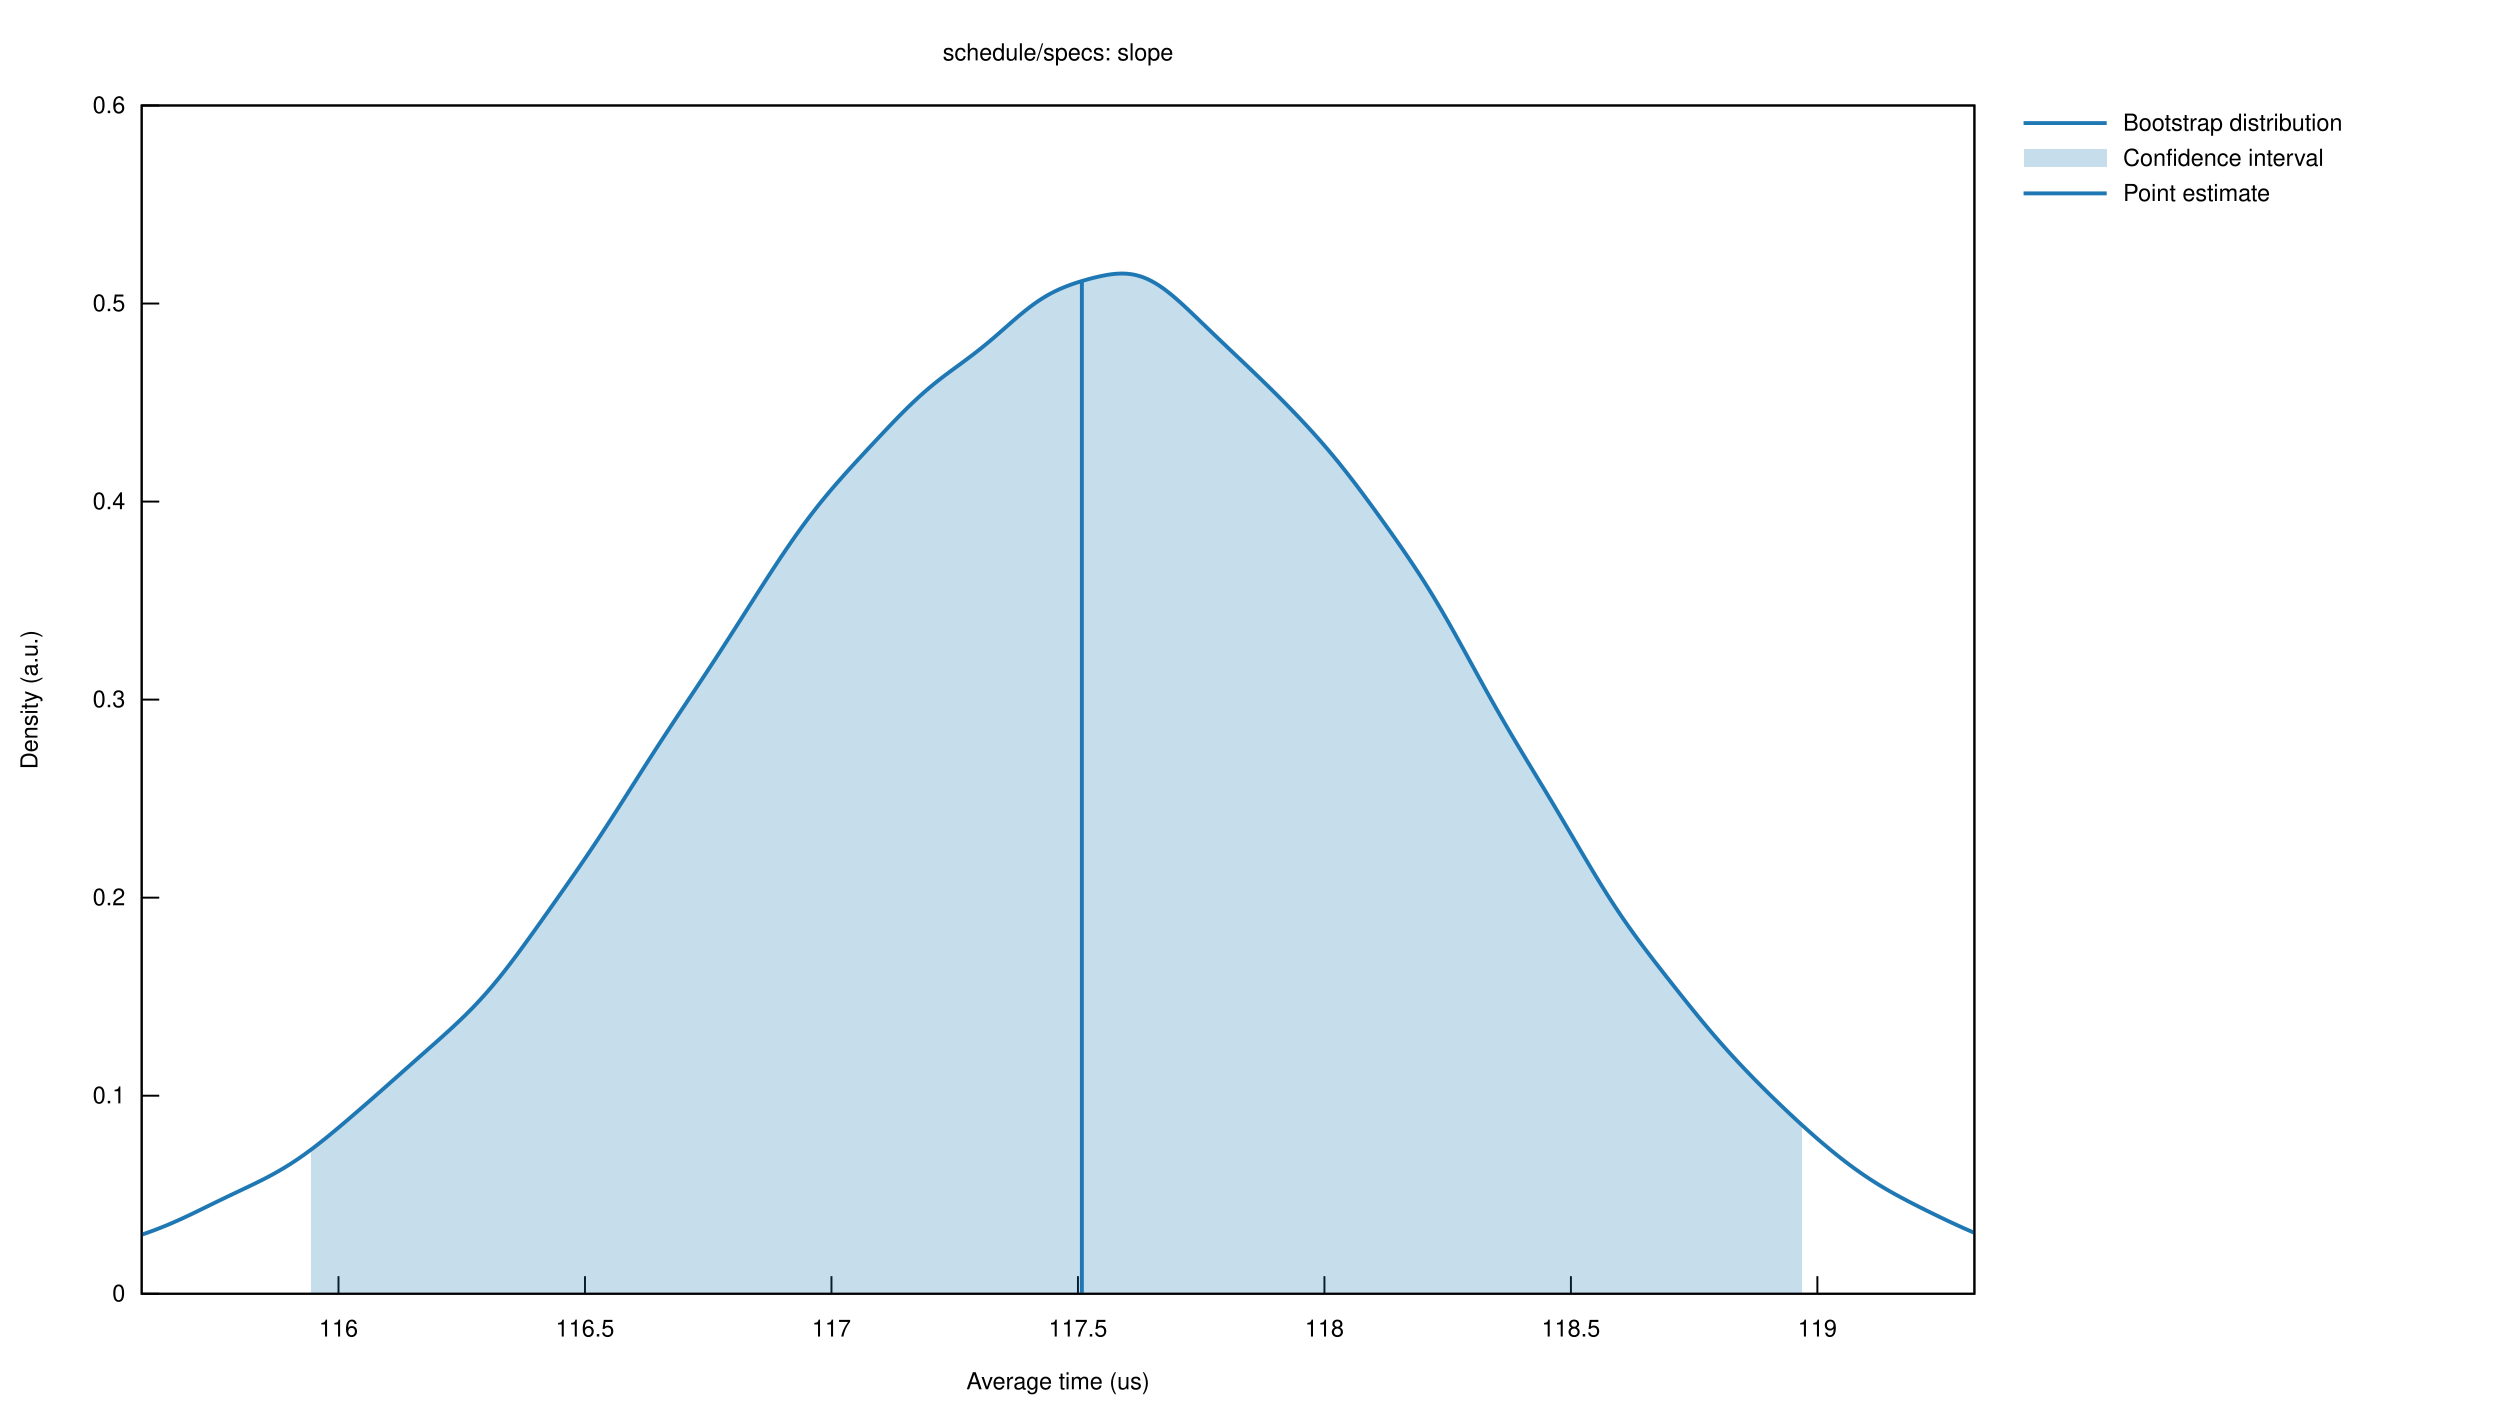
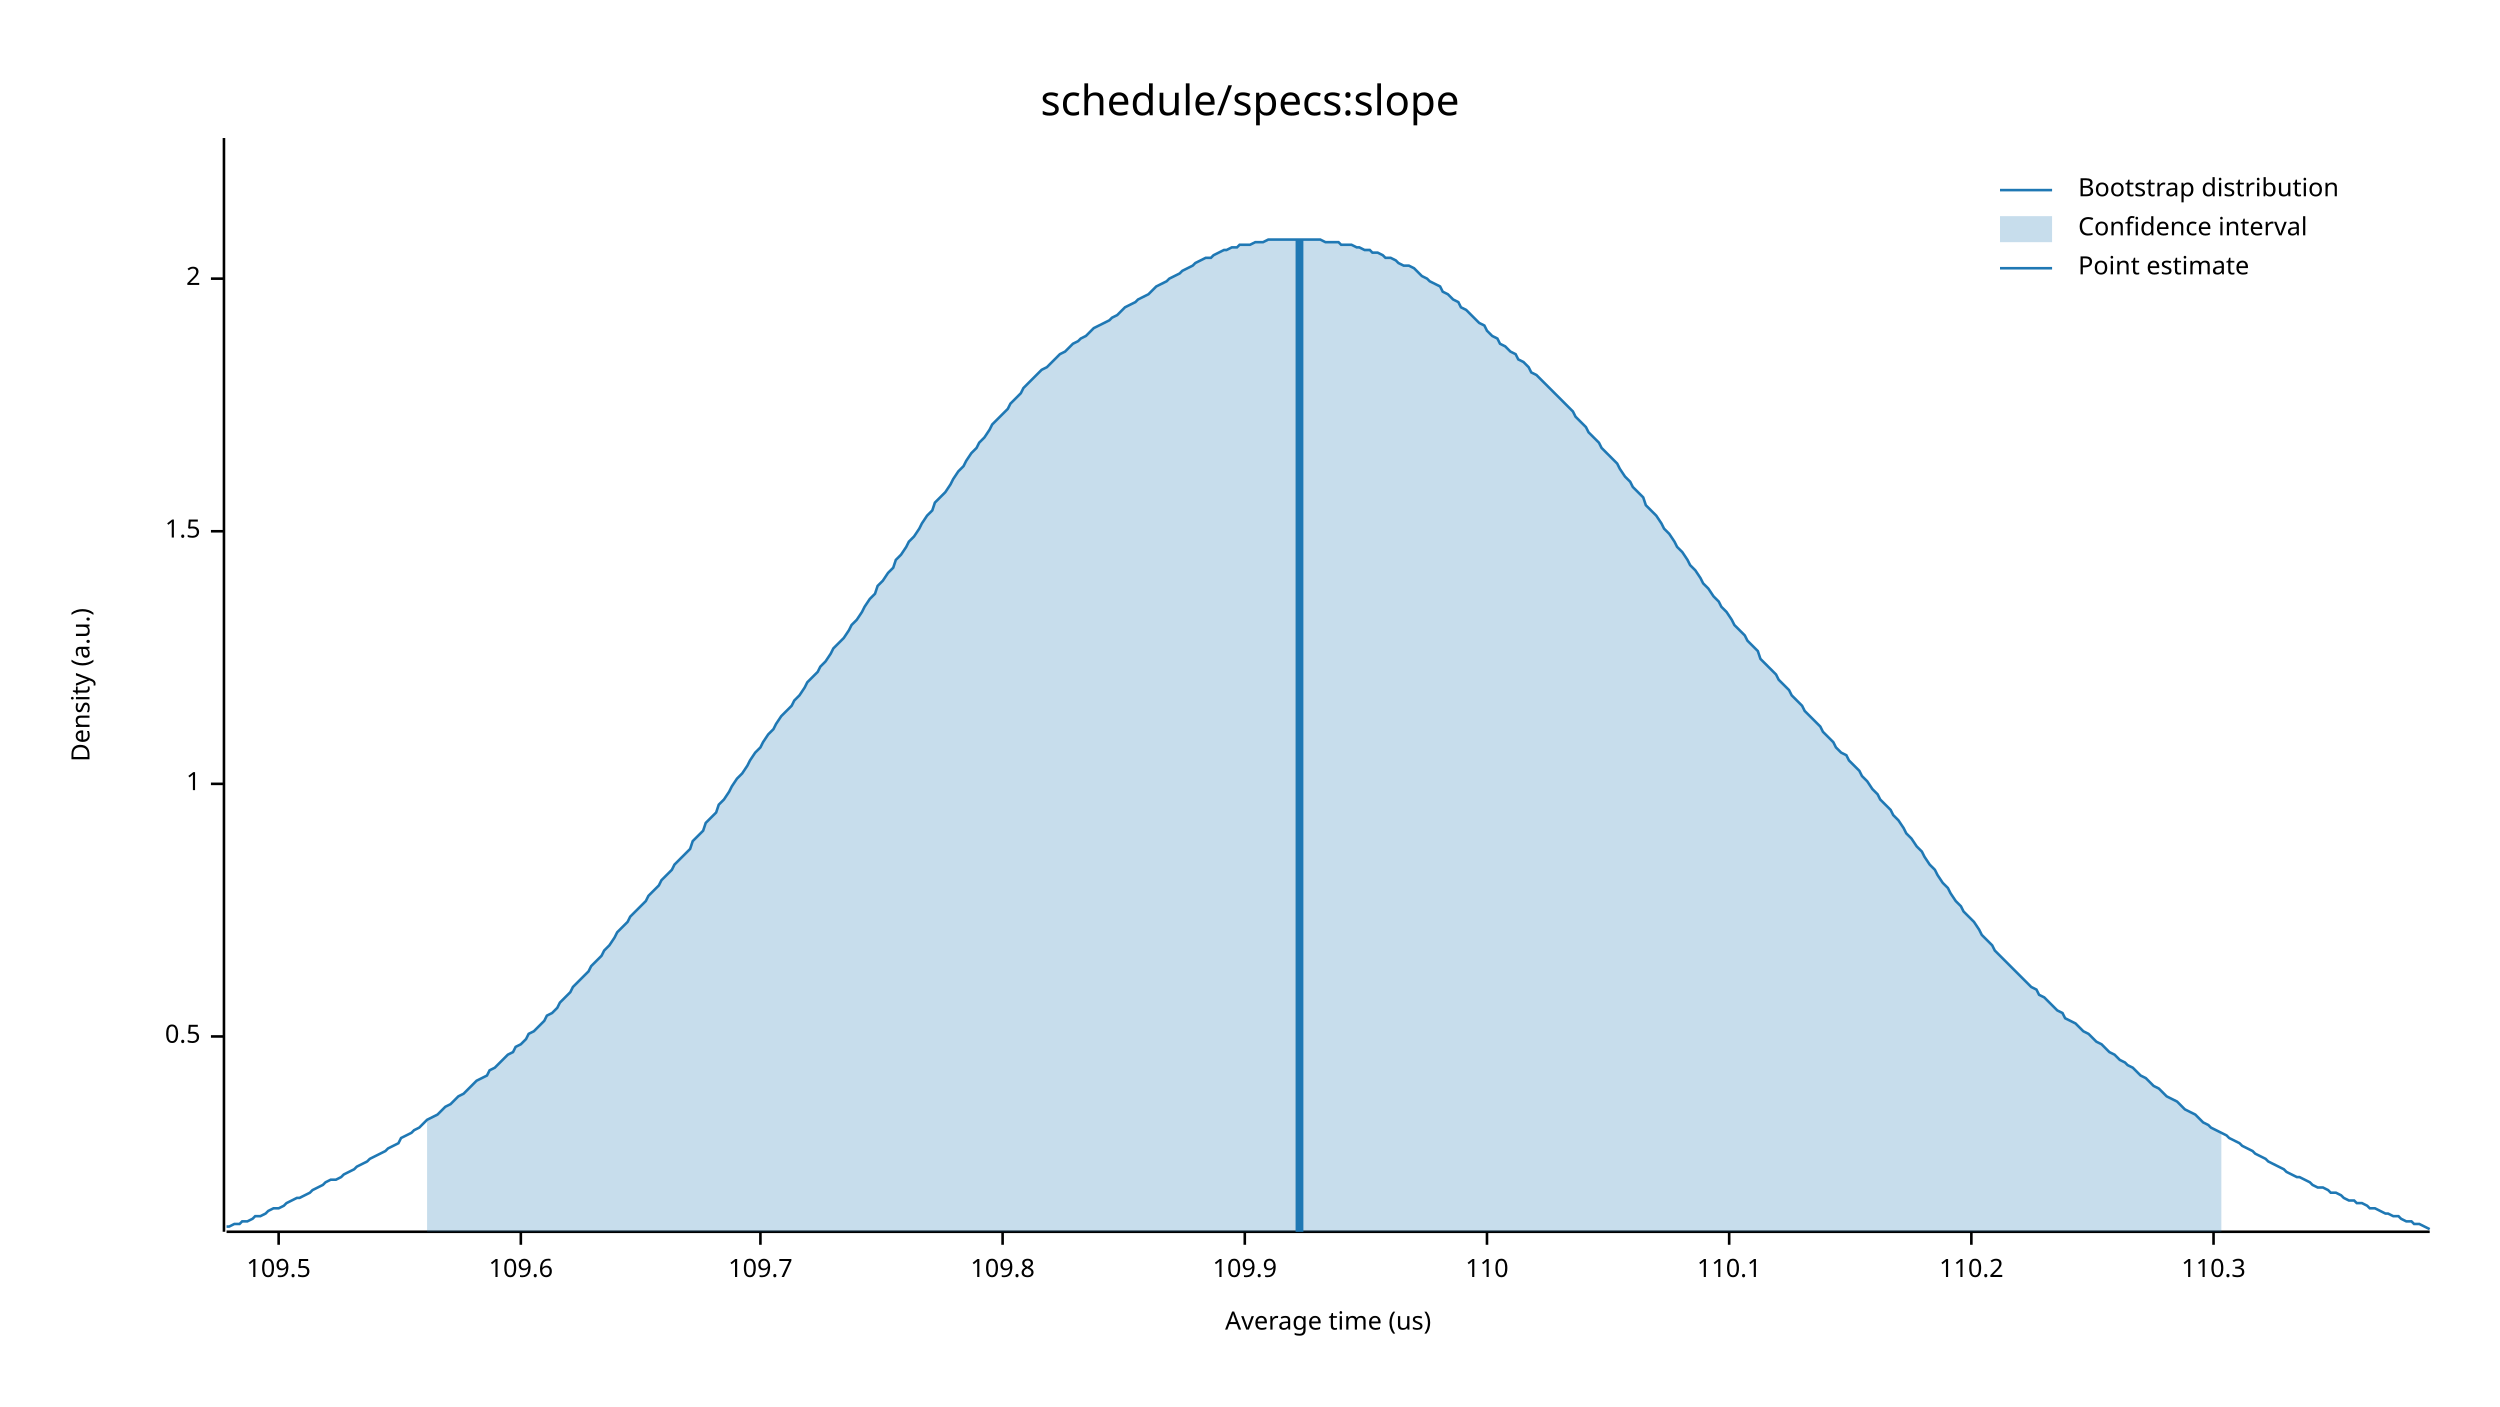
- <svg xmlns="http://www.w3.org/2000/svg" xmlns:xlink="http://www.w3.org/1999/xlink" viewBox="0 0 1280 720">
-   <g id="gnuplot_canvas">
-     <rect x="0" y="0" width="1280" height="720" fill="none" />
-     <defs>
-       <circle id="gpDot" r="0.5" stroke-width="0.5" stroke="currentColor" />
-       <path id="gpPt0" stroke-width="0.222" stroke="currentColor" d="M-1,0 h2 M0,-1 v2" />
-       <path id="gpPt1" stroke-width="0.222" stroke="currentColor" d="M-1,-1 L1,1 M1,-1 L-1,1" />
-       <path id="gpPt2" stroke-width="0.222" stroke="currentColor" d="M-1,0 L1,0 M0,-1 L0,1 M-1,-1 L1,1 M-1,1 L1,-1" />
-       <rect id="gpPt3" stroke-width="0.222" stroke="currentColor" x="-1" y="-1" width="2" height="2" />
-       <rect id="gpPt4" stroke-width="0.222" stroke="currentColor" fill="currentColor" x="-1" y="-1" width="2" height="2" />
-       <circle id="gpPt5" stroke-width="0.222" stroke="currentColor" cx="0" cy="0" r="1" />
-       <use xlink:href="#gpPt5" id="gpPt6" fill="currentColor" stroke="none" />
-       <path id="gpPt7" stroke-width="0.222" stroke="currentColor" d="M0,-1.33 L-1.33,0.67 L1.33,0.67 z" />
-       <use xlink:href="#gpPt7" id="gpPt8" fill="currentColor" stroke="none" />
-       <use xlink:href="#gpPt7" id="gpPt9" stroke="currentColor" transform="rotate(180)" />
-       <use xlink:href="#gpPt9" id="gpPt10" fill="currentColor" stroke="none" />
-       <use xlink:href="#gpPt3" id="gpPt11" stroke="currentColor" transform="rotate(45)" />
-       <use xlink:href="#gpPt11" id="gpPt12" fill="currentColor" stroke="none" />
-       <path id="gpPt13" stroke-width="0.222" stroke="currentColor" d="M0,1.330 L1.265,0.411 L0.782,-1.067 L-0.782,-1.076 L-1.265,0.411 z" />
-       <use xlink:href="#gpPt13" id="gpPt14" fill="currentColor" stroke="none" />
-       <filter id="textbox" filterUnits="objectBoundingBox" x="0" y="0" height="1" width="1">
-         <feFlood flood-color="white" flood-opacity="1" result="bgnd" />
-         <feComposite in="SourceGraphic" in2="bgnd" operator="atop" />
-       </filter>
-       <filter id="greybox" filterUnits="objectBoundingBox" x="0" y="0" height="1" width="1">
-         <feFlood flood-color="lightgrey" flood-opacity="1" result="grey" />
-         <feComposite in="SourceGraphic" in2="grey" operator="atop" />
-       </filter>
-     </defs>
-     <g fill="none" color="white" stroke="currentColor" stroke-width="1.00" stroke-linecap="butt" stroke-linejoin="miter">
- </g>
-     <g fill="none" color="black" stroke="currentColor" stroke-width="1.00" stroke-linecap="butt" stroke-linejoin="miter">
-       <path stroke="black" d="M72.53,662.40 L81.53,662.40  " />
-       <g transform="translate(64.14,666.30)" stroke="none" fill="black" font-family="Helvetica" font-size="12.00" text-anchor="end">
-         <text>
-           <tspan font-family="Helvetica"> 0</tspan>
-         </text>
-       </g>
-     </g>
-     <g fill="none" color="black" stroke="currentColor" stroke-width="1.00" stroke-linecap="butt" stroke-linejoin="miter">
-       <path stroke="black" d="M72.53,561.00 L81.53,561.00  " />
-       <g transform="translate(64.14,564.90)" stroke="none" fill="black" font-family="Helvetica" font-size="12.00" text-anchor="end">
-         <text>
-           <tspan font-family="Helvetica"> 0.1</tspan>
-         </text>
-       </g>
-     </g>
-     <g fill="none" color="black" stroke="currentColor" stroke-width="1.00" stroke-linecap="butt" stroke-linejoin="miter">
-       <path stroke="black" d="M72.53,459.60 L81.53,459.60  " />
-       <g transform="translate(64.14,463.50)" stroke="none" fill="black" font-family="Helvetica" font-size="12.00" text-anchor="end">
-         <text>
-           <tspan font-family="Helvetica"> 0.2</tspan>
-         </text>
-       </g>
-     </g>
-     <g fill="none" color="black" stroke="currentColor" stroke-width="1.00" stroke-linecap="butt" stroke-linejoin="miter">
-       <path stroke="black" d="M72.53,358.20 L81.53,358.20  " />
-       <g transform="translate(64.14,362.10)" stroke="none" fill="black" font-family="Helvetica" font-size="12.00" text-anchor="end">
-         <text>
-           <tspan font-family="Helvetica"> 0.3</tspan>
-         </text>
-       </g>
-     </g>
-     <g fill="none" color="black" stroke="currentColor" stroke-width="1.00" stroke-linecap="butt" stroke-linejoin="miter">
-       <path stroke="black" d="M72.53,256.81 L81.53,256.81  " />
-       <g transform="translate(64.14,260.71)" stroke="none" fill="black" font-family="Helvetica" font-size="12.00" text-anchor="end">
-         <text>
-           <tspan font-family="Helvetica"> 0.4</tspan>
-         </text>
-       </g>
-     </g>
-     <g fill="none" color="black" stroke="currentColor" stroke-width="1.00" stroke-linecap="butt" stroke-linejoin="miter">
-       <path stroke="black" d="M72.53,155.41 L81.53,155.41  " />
-       <g transform="translate(64.14,159.31)" stroke="none" fill="black" font-family="Helvetica" font-size="12.00" text-anchor="end">
-         <text>
-           <tspan font-family="Helvetica"> 0.5</tspan>
-         </text>
-       </g>
-     </g>
-     <g fill="none" color="black" stroke="currentColor" stroke-width="1.00" stroke-linecap="butt" stroke-linejoin="miter">
-       <path stroke="black" d="M72.53,54.01 L81.53,54.01  " />
-       <g transform="translate(64.14,57.91)" stroke="none" fill="black" font-family="Helvetica" font-size="12.00" text-anchor="end">
-         <text>
-           <tspan font-family="Helvetica"> 0.6</tspan>
-         </text>
-       </g>
-     </g>
-     <g fill="none" color="black" stroke="currentColor" stroke-width="1.00" stroke-linecap="butt" stroke-linejoin="miter">
-       <path stroke="black" d="M173.31,662.40 L173.31,653.40  " />
-       <g transform="translate(173.31,684.30)" stroke="none" fill="black" font-family="Helvetica" font-size="12.00" text-anchor="middle">
-         <text>
-           <tspan font-family="Helvetica"> 116</tspan>
-         </text>
-       </g>
-     </g>
-     <g fill="none" color="black" stroke="currentColor" stroke-width="1.00" stroke-linecap="butt" stroke-linejoin="miter">
-       <path stroke="black" d="M299.51,662.40 L299.51,653.40  " />
-       <g transform="translate(299.51,684.30)" stroke="none" fill="black" font-family="Helvetica" font-size="12.00" text-anchor="middle">
-         <text>
-           <tspan font-family="Helvetica"> 116.5</tspan>
-         </text>
-       </g>
-     </g>
-     <g fill="none" color="black" stroke="currentColor" stroke-width="1.00" stroke-linecap="butt" stroke-linejoin="miter">
-       <path stroke="black" d="M425.71,662.40 L425.71,653.40  " />
-       <g transform="translate(425.71,684.30)" stroke="none" fill="black" font-family="Helvetica" font-size="12.00" text-anchor="middle">
-         <text>
-           <tspan font-family="Helvetica"> 117</tspan>
-         </text>
-       </g>
-     </g>
-     <g fill="none" color="black" stroke="currentColor" stroke-width="1.00" stroke-linecap="butt" stroke-linejoin="miter">
-       <path stroke="black" d="M551.91,662.40 L551.91,653.40  " />
-       <g transform="translate(551.91,684.30)" stroke="none" fill="black" font-family="Helvetica" font-size="12.00" text-anchor="middle">
-         <text>
-           <tspan font-family="Helvetica"> 117.5</tspan>
-         </text>
-       </g>
-     </g>
-     <g fill="none" color="black" stroke="currentColor" stroke-width="1.00" stroke-linecap="butt" stroke-linejoin="miter">
-       <path stroke="black" d="M678.11,662.40 L678.11,653.40  " />
-       <g transform="translate(678.11,684.30)" stroke="none" fill="black" font-family="Helvetica" font-size="12.00" text-anchor="middle">
-         <text>
-           <tspan font-family="Helvetica"> 118</tspan>
-         </text>
-       </g>
-     </g>
-     <g fill="none" color="black" stroke="currentColor" stroke-width="1.00" stroke-linecap="butt" stroke-linejoin="miter">
-       <path stroke="black" d="M804.31,662.40 L804.31,653.40  " />
-       <g transform="translate(804.31,684.30)" stroke="none" fill="black" font-family="Helvetica" font-size="12.00" text-anchor="middle">
-         <text>
-           <tspan font-family="Helvetica"> 118.5</tspan>
-         </text>
-       </g>
-     </g>
-     <g fill="none" color="black" stroke="currentColor" stroke-width="1.00" stroke-linecap="butt" stroke-linejoin="miter">
-       <path stroke="black" d="M930.50,662.40 L930.50,653.40  " />
-       <g transform="translate(930.50,684.30)" stroke="none" fill="black" font-family="Helvetica" font-size="12.00" text-anchor="middle">
-         <text>
-           <tspan font-family="Helvetica"> 119</tspan>
-         </text>
-       </g>
-     </g>
-     <g fill="none" color="black" stroke="currentColor" stroke-width="1.00" stroke-linecap="butt" stroke-linejoin="miter">
- </g>
-     <g fill="none" color="black" stroke="currentColor" stroke-width="1.00" stroke-linecap="butt" stroke-linejoin="miter">
-       <path stroke="black" d="M72.53,54.01 L72.53,662.40 L1010.90,662.40 L1010.90,54.01 L72.53,54.01 Z  " />
-     </g>
-     <g fill="none" color="black" stroke="currentColor" stroke-width="1.00" stroke-linecap="butt" stroke-linejoin="miter">
-       <g transform="translate(19.18,358.21) rotate(270)" stroke="none" fill="black" font-family="Helvetica" font-size="12.00" text-anchor="middle">
-         <text>
-           <tspan font-family="Helvetica">Density (a.u.)</tspan>
-         </text>
-       </g>
-     </g>
-     <g fill="none" color="black" stroke="currentColor" stroke-width="1.00" stroke-linecap="butt" stroke-linejoin="miter">
-       <g transform="translate(541.71,711.30)" stroke="none" fill="black" font-family="Helvetica" font-size="12.00" text-anchor="middle">
-         <text>
-           <tspan font-family="Helvetica">Average time (us)</tspan>
-         </text>
-       </g>
-     </g>
-     <g fill="none" color="black" stroke="currentColor" stroke-width="1.00" stroke-linecap="butt" stroke-linejoin="miter">
- </g>
-     <g id="gnuplot_plot_1">
-       <g fill="none" color="white" stroke="currentColor" stroke-width="2.00" stroke-linecap="butt" stroke-linejoin="miter">
- </g>
-       <g fill="none" color="black" stroke="currentColor" stroke-width="2.00" stroke-linecap="butt" stroke-linejoin="miter">
-         <g transform="translate(1087.02,66.91)" stroke="none" fill="black" font-family="Helvetica" font-size="12.00" text-anchor="start">
-           <text>
-             <tspan font-family="Helvetica">Bootstrap distribution</tspan>
-           </text>
-         </g>
-       </g>
-       <g fill="none" color="black" stroke="currentColor" stroke-width="2.00" stroke-linecap="butt" stroke-linejoin="miter">
-         <path stroke="rgb( 31, 120, 180)" d="M1036.07,63.01 L1078.63,63.01 M72.53,632.16 L74.41,631.52 L76.29,630.85 L78.17,630.17 L80.05,629.46 L81.93,628.73   L83.81,627.98 L85.69,627.21 L87.57,626.41 L89.45,625.59 L91.34,624.75 L93.22,623.90 L95.10,623.02 L96.98,622.14   L98.86,621.24 L100.74,620.33 L102.62,619.41 L104.50,618.49 L106.38,617.57 L108.26,616.65 L110.14,615.73 L112.02,614.82   L113.90,613.91 L115.78,613.00 L117.66,612.10 L119.54,611.21 L121.42,610.32 L123.30,609.43 L125.18,608.53 L127.06,607.64   L128.95,606.73 L130.83,605.82 L132.71,604.89 L134.59,603.95 L136.47,602.98 L138.35,601.99 L140.23,600.96 L142.11,599.91   L143.99,598.82 L145.87,597.70 L147.75,596.54 L149.63,595.34 L151.51,594.10 L153.39,592.83 L155.27,591.51 L157.15,590.16   L159.03,588.77 L160.91,587.35 L162.79,585.90 L164.67,584.42 L166.56,582.92 L168.44,581.39 L170.32,579.84 L172.20,578.28   L174.08,576.70 L175.96,575.11 L177.84,573.51 L179.72,571.90 L181.60,570.28 L183.48,568.66 L185.36,567.03 L187.24,565.40   L189.12,563.76 L191.00,562.12 L192.88,560.47 L194.76,558.82 L196.64,557.16 L198.52,555.50 L200.40,553.83 L202.28,552.17   L204.17,550.50 L206.05,548.83 L207.93,547.16 L209.81,545.50 L211.69,543.83 L213.57,542.16 L215.45,540.50 L217.33,538.84   L219.21,537.18 L221.09,535.52 L222.97,533.85 L224.85,532.18 L226.73,530.50 L228.61,528.80 L230.49,527.09 L232.37,525.35   L234.25,523.59 L236.13,521.80 L238.01,519.98 L239.89,518.11 L241.78,516.20 L243.66,514.24 L245.54,512.23 L247.42,510.16   L249.30,508.05 L251.18,505.87 L253.06,503.65 L254.94,501.37 L256.82,499.04 L258.70,496.66 L260.58,494.23 L262.46,491.76   L264.34,489.26 L266.22,486.72 L268.10,484.15 L269.98,481.56 L271.86,478.95 L273.74,476.33 L275.62,473.69 L277.50,471.05   L279.39,468.39 L281.27,465.74 L283.15,463.07 L285.03,460.41 L286.91,457.73 L288.79,455.06 L290.67,452.37 L292.55,449.67   L294.43,446.97 L296.31,444.24 L298.19,441.51 L300.07,438.75 L301.95,435.97 L303.83,433.17 L305.71,430.35 L307.59,427.50   L309.47,424.63 L311.35,421.75 L313.23,418.84 L315.11,415.92 L317.00,412.98 L318.88,410.03 L320.76,407.07 L322.64,404.11   L324.52,401.15 L326.40,398.19 L328.28,395.23 L330.16,392.29 L332.04,389.35 L333.92,386.43 L335.80,383.52 L337.68,380.62   L339.56,377.74 L341.44,374.87 L343.32,372.02 L345.20,369.17 L347.08,366.33 L348.96,363.50 L350.84,360.68 L352.72,357.85   L354.61,355.02 L356.49,352.19 L358.37,349.36 L360.25,346.52 L362.13,343.66 L364.01,340.80 L365.89,337.93 L367.77,335.04   L369.65,332.14 L371.53,329.23 L373.41,326.31 L375.29,323.38 L377.17,320.44 L379.05,317.49 L380.93,314.54 L382.81,311.58   L384.69,308.63 L386.57,305.68 L388.45,302.73 L390.33,299.80 L392.22,296.87 L394.10,293.97 L395.98,291.08 L397.86,288.23   L399.74,285.39 L401.62,282.59 L403.50,279.83 L405.38,277.11 L407.26,274.42 L409.14,271.79 L411.02,269.19 L412.90,266.65   L414.78,264.15 L416.66,261.71 L418.54,259.31 L420.42,256.96 L422.30,254.66 L424.18,252.39 L426.06,250.17 L427.94,247.99   L429.83,245.84 L431.71,243.71 L433.59,241.62 L435.47,239.54 L437.35,237.48 L439.23,235.44 L441.11,233.41 L442.99,231.38   L444.87,229.36 L446.75,227.35 L448.63,225.34 L450.51,223.34 L452.39,221.35 L454.27,219.36 L456.15,217.39 L458.03,215.43   L459.91,213.50 L461.79,211.59 L463.67,209.71 L465.55,207.87 L467.44,206.06 L469.32,204.30 L471.20,202.58 L473.08,200.90   L474.96,199.28 L476.84,197.70 L478.72,196.16 L480.60,194.67 L482.48,193.21 L484.36,191.79 L486.24,190.38 L488.12,189.00   L490.00,187.62 L491.88,186.24 L493.76,184.86 L495.64,183.46 L497.52,182.05 L499.40,180.60 L501.28,179.13 L503.16,177.62   L505.05,176.09 L506.93,174.52 L508.81,172.92 L510.69,171.29 L512.57,169.65 L514.45,168.00 L516.33,166.35 L518.21,164.70   L520.09,163.08 L521.97,161.48 L523.85,159.93 L525.73,158.42 L527.61,156.97 L529.49,155.59 L531.37,154.27 L533.25,153.04   L535.13,151.87 L537.01,150.79 L538.89,149.78 L540.77,148.85 L542.66,147.98 L544.54,147.18 L546.42,146.43 L548.30,145.73   L550.18,145.08 L552.06,144.47 L553.94,143.89 L555.82,143.34 L557.70,142.81 L559.58,142.32 L561.46,141.86 L563.34,141.43   L565.22,141.05 L567.10,140.71 L568.98,140.43 L570.86,140.22 L572.74,140.09 L574.62,140.05 L576.50,140.11 L578.38,140.28   L580.27,140.57 L582.15,140.99 L584.03,141.53 L585.91,142.20 L587.79,143.01 L589.67,143.95 L591.55,145.01 L593.43,146.18   L595.31,147.47 L597.19,148.86 L599.07,150.34 L600.95,151.89 L602.83,153.52 L604.71,155.19 L606.59,156.92 L608.47,158.67   L610.35,160.46 L612.23,162.26 L614.11,164.07 L615.99,165.88 L617.88,167.69 L619.76,169.50 L621.64,171.31 L623.52,173.11   L625.40,174.90 L627.28,176.69 L629.16,178.48 L631.04,180.26 L632.92,182.04 L634.80,183.82 L636.68,185.61 L638.56,187.40   L640.44,189.19 L642.32,191.00 L644.20,192.81 L646.08,194.63 L647.96,196.46 L649.84,198.31 L651.72,200.16 L653.60,202.03   L655.49,203.92 L657.37,205.82 L659.25,207.73 L661.13,209.66 L663.01,211.61 L664.89,213.58 L666.77,215.57 L668.65,217.58   L670.53,219.62 L672.41,221.69 L674.29,223.78 L676.17,225.91 L678.05,228.07 L679.93,230.26 L681.81,232.50 L683.69,234.77   L685.57,237.07 L687.45,239.42 L689.33,241.80 L691.21,244.21 L693.10,246.65 L694.98,249.13 L696.86,251.63 L698.74,254.16   L700.62,256.70 L702.50,259.27 L704.38,261.85 L706.26,264.45 L708.14,267.06 L710.02,269.69 L711.90,272.33 L713.78,274.99   L715.66,277.67 L717.54,280.37 L719.42,283.10 L721.30,285.86 L723.18,288.66 L725.06,291.50 L726.94,294.38 L728.82,297.31   L730.71,300.30 L732.59,303.33 L734.47,306.42 L736.35,309.57 L738.23,312.77 L740.11,316.01 L741.99,319.30 L743.87,322.63   L745.75,326.00 L747.63,329.39 L749.51,332.80 L751.39,336.23 L753.27,339.66 L755.15,343.10 L757.03,346.52 L758.91,349.93   L760.79,353.33 L762.67,356.70 L764.55,360.05 L766.43,363.36 L768.32,366.65 L770.20,369.91 L772.08,373.14 L773.96,376.34   L775.84,379.51 L777.72,382.66 L779.60,385.79 L781.48,388.91 L783.36,392.02 L785.24,395.12 L787.12,398.22 L789.00,401.33   L790.88,404.44 L792.76,407.57 L794.64,410.70 L796.52,413.86 L798.40,417.02 L800.28,420.20 L802.16,423.39 L804.04,426.59   L805.93,429.80 L807.81,433.01 L809.69,436.21 L811.57,439.39 L813.45,442.56 L815.33,445.71 L817.21,448.82 L819.09,451.90   L820.97,454.94 L822.85,457.93 L824.73,460.87 L826.61,463.75 L828.49,466.59 L830.37,469.37 L832.25,472.10 L834.13,474.78   L836.01,477.41 L837.89,480.00 L839.77,482.55 L841.65,485.06 L843.54,487.55 L845.42,490.01 L847.30,492.46 L849.18,494.88   L851.06,497.29 L852.94,499.70 L854.82,502.09 L856.70,504.47 L858.58,506.85 L860.46,509.22 L862.34,511.57 L864.22,513.92   L866.10,516.25 L867.98,518.57 L869.86,520.87 L871.74,523.14 L873.62,525.40 L875.50,527.63 L877.38,529.83 L879.26,532.01   L881.15,534.16 L883.03,536.28 L884.91,538.37 L886.79,540.44 L888.67,542.47 L890.55,544.49 L892.43,546.48 L894.31,548.45   L896.19,550.40 L898.07,552.33 L899.95,554.24 L901.83,556.13 L903.71,558.01 L905.59,559.87 L907.47,561.72 L909.35,563.55   L911.23,565.36 L913.11,567.17 L914.99,568.95 L916.87,570.72 L918.76,572.48 L920.64,574.22 L922.52,575.94 L924.40,577.64   L926.28,579.32 L928.16,580.99 L930.04,582.64 L931.92,584.26 L933.80,585.86 L935.68,587.44 L937.56,589.00 L939.44,590.53   L941.32,592.04 L943.20,593.52 L945.08,594.97 L946.96,596.39 L948.84,597.78 L950.72,599.14 L952.60,600.47 L954.48,601.77   L956.37,603.03 L958.25,604.26 L960.13,605.46 L962.01,606.63 L963.89,607.77 L965.77,608.88 L967.65,609.97 L969.53,611.03   L971.41,612.06 L973.29,613.08 L975.17,614.08 L977.05,615.07 L978.93,616.04 L980.81,617.00 L982.69,617.95 L984.57,618.89   L986.45,619.83 L988.33,620.75 L990.21,621.67 L992.09,622.59 L993.98,623.50 L995.86,624.40 L997.74,625.29 L999.62,626.17   L1001.50,627.04 L1003.38,627.90 L1005.26,628.75 L1007.14,629.58 L1009.02,630.40 L1010.90,631.21  " />
-       </g>
-     </g>
-     <g id="gnuplot_plot_2">
-       <g fill="none" color="white" stroke="rgb( 31, 120, 180)" stroke-width="1.00" stroke-linecap="butt" stroke-linejoin="miter">
- </g>
-       <g fill="none" color="black" stroke="currentColor" stroke-width="1.00" stroke-linecap="butt" stroke-linejoin="miter">
-         <g transform="translate(1087.02,84.91)" stroke="none" fill="black" font-family="Helvetica" font-size="12.00" text-anchor="start">
-           <text>
-             <tspan font-family="Helvetica">Confidence interval</tspan>
-           </text>
-         </g>
-       </g>
-       <g fill="none" color="black" stroke="currentColor" stroke-width="1.00" stroke-linecap="butt" stroke-linejoin="miter">
-         <g stroke="none" shape-rendering="crispEdges">
-           <polygon fill="rgb( 31, 120, 180)" fill-opacity="0.25" points="1036.07,85.51 1078.63,85.51 1078.63,76.51 1036.07,76.51 " />
-           <polygon fill="rgb( 31, 120, 180)" fill-opacity="0.25" points="159.03,588.77 160.91,587.35 162.79,585.90 164.67,584.42 166.56,582.92 168.44,581.39 170.32,579.84 172.20,578.28 174.08,576.70 175.96,575.11 177.84,573.51 179.72,571.90 181.60,570.28 183.48,568.66 185.36,567.03 187.24,565.40 189.12,563.76 191.00,562.12 192.88,560.47 194.76,558.82 196.64,557.16 198.52,555.50 200.40,553.83 202.28,552.17 204.17,550.50 206.05,548.83 207.93,547.16 209.81,545.50 211.69,543.83 213.57,542.16 215.45,540.50 217.33,538.84 219.21,537.18 221.09,535.52 222.97,533.85 224.85,532.18 226.73,530.50 228.61,528.80 230.49,527.09 232.37,525.35 234.25,523.59 236.13,521.80 238.01,519.98 239.89,518.11 241.78,516.20 243.66,514.24 245.54,512.23 247.42,510.16 249.30,508.05 251.18,505.87 253.06,503.65 254.94,501.37 256.82,499.04 258.70,496.66 260.58,494.23 262.46,491.76 264.34,489.26 266.22,486.72 268.10,484.15 269.98,481.56 271.86,478.95 273.74,476.33 275.62,473.69 277.50,471.05 279.39,468.39 281.27,465.74 283.15,463.07 285.03,460.41 286.91,457.73 288.79,455.06 290.67,452.37 292.55,449.67 294.43,446.97 296.31,444.24 298.19,441.51 300.07,438.75 301.95,435.97 303.83,433.17 305.71,430.35 307.59,427.50 309.47,424.63 311.35,421.75 313.23,418.84 315.11,415.92 317.00,412.98 318.88,410.03 320.76,407.07 322.64,404.11 324.52,401.15 326.40,398.19 328.28,395.23 330.16,392.29 332.04,389.35 333.92,386.43 335.80,383.52 337.68,380.62 339.56,377.74 341.44,374.87 343.32,372.02 345.20,369.17 347.08,366.33 348.96,363.50 350.84,360.68 352.72,357.85 354.61,355.02 356.49,352.19 358.37,349.36 360.25,346.52 362.13,343.66 364.01,340.80 365.89,337.93 367.77,335.04 369.65,332.14 371.53,329.23 373.41,326.31 375.29,323.38 377.17,320.44 379.05,317.49 380.93,314.54 382.81,311.58 384.69,308.63 386.57,305.68 388.45,302.73 390.33,299.80 392.22,296.87 394.10,293.97 395.98,291.08 397.86,288.23 399.74,285.39 401.62,282.59 403.50,279.83 405.38,277.11 407.26,274.42 409.14,271.79 411.02,269.19 412.90,266.65 414.78,264.15 416.66,261.71 418.54,259.31 420.42,256.96 422.30,254.66 424.18,252.39 426.06,250.17 427.94,247.99 429.83,245.84 431.71,243.71 433.59,241.62 435.47,239.54 437.35,237.48 439.23,235.44 441.11,233.41 442.99,231.38 444.87,229.36 446.75,227.35 448.63,225.34 450.51,223.34 452.39,221.35 454.27,219.36 456.15,217.39 458.03,215.43 459.91,213.50 461.79,211.59 463.67,209.71 465.55,207.87 467.44,206.06 469.32,204.30 471.20,202.58 473.08,200.90 474.96,199.28 476.84,197.70 478.72,196.16 480.60,194.67 482.48,193.21 484.36,191.79 486.24,190.38 488.12,189.00 490.00,187.62 491.88,186.24 493.76,184.86 495.64,183.46 497.52,182.05 499.40,180.60 501.28,179.13 503.16,177.62 505.05,176.09 506.93,174.52 508.81,172.92 510.69,171.29 512.57,169.65 514.45,168.00 516.33,166.35 518.21,164.70 520.09,163.08 521.97,161.48 523.85,159.93 525.73,158.42 527.61,156.97 529.49,155.59 531.37,154.27 533.25,153.04 535.13,151.87 537.01,150.79 538.89,149.78 540.77,148.85 542.66,147.98 544.54,147.18 546.42,146.43 548.30,145.73 550.18,145.08 552.06,144.47 553.94,143.89 555.82,143.34 557.70,142.81 559.58,142.32 561.46,141.86 563.34,141.43 565.22,141.05 567.10,140.71 568.98,140.43 570.86,140.22 572.74,140.09 574.62,140.05 576.50,140.11 578.38,140.28 580.27,140.57 582.15,140.99 584.03,141.53 585.91,142.20 587.79,143.01 589.67,143.95 591.55,145.01 593.43,146.18 595.31,147.47 597.19,148.86 599.07,150.34 600.95,151.89 602.83,153.52 604.71,155.19 606.59,156.92 608.47,158.67 610.35,160.46 612.23,162.26 614.11,164.07 615.99,165.88 617.88,167.69 619.76,169.50 621.64,171.31 623.52,173.11 625.40,174.90 627.28,176.69 629.16,178.48 631.04,180.26 632.92,182.04 634.80,183.82 636.68,185.61 638.56,187.40 640.44,189.19 642.32,191.00 644.20,192.81 646.08,194.63 647.96,196.46 649.84,198.31 651.72,200.16 653.60,202.03 655.49,203.92 657.37,205.82 659.25,207.73 661.13,209.66 663.01,211.61 664.89,213.58 666.77,215.57 668.65,217.58 670.53,219.62 672.41,221.69 674.29,223.78 676.17,225.91 678.05,228.07 679.93,230.26 681.81,232.50 683.69,234.77 685.57,237.07 687.45,239.42 689.33,241.80 691.21,244.21 693.10,246.65 694.98,249.13 696.86,251.63 698.74,254.16 700.62,256.70 702.50,259.27 704.38,261.85 706.26,264.45 708.14,267.06 710.02,269.69 711.90,272.33 713.78,274.99 715.66,277.67 717.54,280.37 719.42,283.10 721.30,285.86 723.18,288.66 725.06,291.50 726.94,294.38 728.82,297.31 730.71,300.30 732.59,303.33 734.47,306.42 736.35,309.57 738.23,312.77 740.11,316.01 741.99,319.30 743.87,322.63 745.75,326.00 747.63,329.39 749.51,332.80 751.39,336.23 753.27,339.66 755.15,343.10 757.03,346.52 758.91,349.93 760.79,353.33 762.67,356.70 764.55,360.05 766.43,363.36 768.32,366.65 770.20,369.91 772.08,373.14 773.96,376.34 775.84,379.51 777.72,382.66 779.60,385.79 781.48,388.91 783.36,392.02 785.24,395.12 787.12,398.22 789.00,401.33 790.88,404.44 792.76,407.57 794.64,410.70 796.52,413.86 798.40,417.02 800.28,420.20 802.16,423.39 804.04,426.59 805.93,429.80 807.81,433.01 809.69,436.21 811.57,439.39 813.45,442.56 815.33,445.71 817.21,448.82 819.09,451.90 820.97,454.94 822.85,457.93 824.73,460.87 826.61,463.75 828.49,466.59 830.37,469.37 832.25,472.10 834.13,474.78 836.01,477.41 837.89,480.00 839.77,482.55 841.65,485.06 843.54,487.55 845.42,490.01 847.30,492.46 849.18,494.88 851.06,497.29 852.94,499.70 854.82,502.09 856.70,504.47 858.58,506.85 860.46,509.22 862.34,511.57 864.22,513.92 866.10,516.25 867.98,518.57 869.86,520.87 871.74,523.14 873.62,525.40 875.50,527.63 877.38,529.83 879.26,532.01 881.15,534.16 883.03,536.28 884.91,538.37 886.79,540.44 888.67,542.47 890.55,544.49 892.43,546.48 894.31,548.45 896.19,550.40 898.07,552.33 899.95,554.24 901.83,556.13 903.71,558.01 905.59,559.87 907.47,561.72 909.35,563.55 911.23,565.36 913.11,567.17 914.99,568.95 916.87,570.72 918.76,572.48 920.64,574.22 922.52,575.94 922.52,662.40 920.64,662.40 918.76,662.40 916.87,662.40 914.99,662.40 913.11,662.40 911.23,662.40 909.35,662.40 907.47,662.40 905.59,662.40 903.71,662.40 901.83,662.40 899.95,662.40 898.07,662.40 896.19,662.40 894.31,662.40 892.43,662.40 890.55,662.40 888.67,662.40 886.79,662.40 884.91,662.40 883.03,662.40 881.15,662.40 879.26,662.40 877.38,662.40 875.50,662.40 873.62,662.40 871.74,662.40 869.86,662.40 867.98,662.40 866.10,662.40 864.22,662.40 862.34,662.40 860.46,662.40 858.58,662.40 856.70,662.40 854.82,662.40 852.94,662.40 851.06,662.40 849.18,662.40 847.30,662.40 845.42,662.40 843.54,662.40 841.65,662.40 839.77,662.40 837.89,662.40 836.01,662.40 834.13,662.40 832.25,662.40 830.37,662.40 828.49,662.40 826.61,662.40 824.73,662.40 822.85,662.40 820.97,662.40 819.09,662.40 817.21,662.40 815.33,662.40 813.45,662.40 811.57,662.40 809.69,662.40 807.81,662.40 805.93,662.40 804.04,662.40 802.16,662.40 800.28,662.40 798.40,662.40 796.52,662.40 794.64,662.40 792.76,662.40 790.88,662.40 789.00,662.40 787.12,662.40 785.24,662.40 783.36,662.40 781.48,662.40 779.60,662.40 777.72,662.40 775.84,662.40 773.96,662.40 772.08,662.40 770.20,662.40 768.32,662.40 766.43,662.40 764.55,662.40 762.67,662.40 760.79,662.40 758.91,662.40 757.03,662.40 755.15,662.40 753.27,662.40 751.39,662.40 749.51,662.40 747.63,662.40 745.75,662.40 743.87,662.40 741.99,662.40 740.11,662.40 738.23,662.40 736.35,662.40 734.47,662.40 732.59,662.40 730.71,662.40 728.82,662.40 726.94,662.40 725.06,662.40 723.18,662.40 721.30,662.40 719.42,662.40 717.54,662.40 715.66,662.40 713.78,662.40 711.90,662.40 710.02,662.40 708.14,662.40 706.26,662.40 704.38,662.40 702.50,662.40 700.62,662.40 698.74,662.40 696.86,662.40 694.98,662.40 693.10,662.40 691.21,662.40 689.33,662.40 687.45,662.40 685.57,662.40 683.69,662.40 681.81,662.40 679.93,662.40 678.05,662.40 676.17,662.40 674.29,662.40 672.41,662.40 670.53,662.40 668.65,662.40 666.77,662.40 664.89,662.40 663.01,662.40 661.13,662.40 659.25,662.40 657.37,662.40 655.49,662.40 653.60,662.40 651.72,662.40 649.84,662.40 647.96,662.40 646.08,662.40 644.20,662.40 642.32,662.40 640.44,662.40 638.56,662.40 636.68,662.40 634.80,662.40 632.92,662.40 631.04,662.40 629.16,662.40 627.28,662.40 625.40,662.40 623.52,662.40 621.64,662.40 619.76,662.40 617.88,662.40 615.99,662.40 614.11,662.40 612.23,662.40 610.35,662.40 608.47,662.40 606.59,662.40 604.71,662.40 602.83,662.40 600.95,662.40 599.07,662.40 597.19,662.40 595.31,662.40 593.43,662.40 591.55,662.40 589.67,662.40 587.79,662.40 585.91,662.40 584.03,662.40 582.15,662.40 580.27,662.40 578.38,662.40 576.50,662.40 574.62,662.40 572.74,662.40 570.86,662.40 568.98,662.40 567.10,662.40 565.22,662.40 563.34,662.40 561.46,662.40 559.58,662.40 557.70,662.40 555.82,662.40 553.94,662.40 552.06,662.40 550.18,662.40 548.30,662.40 546.42,662.40 544.54,662.40 542.66,662.40 540.77,662.40 538.89,662.40 537.01,662.40 535.13,662.40 533.25,662.40 531.37,662.40 529.49,662.40 527.61,662.40 525.73,662.40 523.85,662.40 521.97,662.40 520.09,662.40 518.21,662.40 516.33,662.40 514.45,662.40 512.57,662.40 510.69,662.40 508.81,662.40 506.93,662.40 505.05,662.40 503.16,662.40 501.28,662.40 499.40,662.40 497.52,662.40 495.64,662.40 493.76,662.40 491.88,662.40 490.00,662.40 488.12,662.40 486.24,662.40 484.36,662.40 482.48,662.40 480.60,662.40 478.72,662.40 476.84,662.40 474.96,662.40 473.08,662.40 471.20,662.40 469.32,662.40 467.44,662.40 465.55,662.40 463.67,662.40 461.79,662.40 459.91,662.40 458.03,662.40 456.15,662.40 454.27,662.40 452.39,662.40 450.51,662.40 448.63,662.40 446.75,662.40 444.87,662.40 442.99,662.40 441.11,662.40 439.23,662.40 437.35,662.40 435.47,662.40 433.59,662.40 431.71,662.40 429.83,662.40 427.94,662.40 426.06,662.40 424.18,662.40 422.30,662.40 420.42,662.40 418.54,662.40 416.66,662.40 414.78,662.40 412.90,662.40 411.02,662.40 409.14,662.40 407.26,662.40 405.38,662.40 403.50,662.40 401.62,662.40 399.74,662.40 397.86,662.40 395.98,662.40 394.10,662.40 392.22,662.40 390.33,662.40 388.45,662.40 386.57,662.40 384.69,662.40 382.81,662.40 380.93,662.40 379.05,662.40 377.17,662.40 375.29,662.40 373.41,662.40 371.53,662.40 369.65,662.40 367.77,662.40 365.89,662.40 364.01,662.40 362.13,662.40 360.25,662.40 358.37,662.40 356.49,662.40 354.61,662.40 352.72,662.40 350.84,662.40 348.96,662.40 347.08,662.40 345.20,662.40 343.32,662.40 341.44,662.40 339.56,662.40 337.68,662.40 335.80,662.40 333.92,662.40 332.04,662.40 330.16,662.40 328.28,662.40 326.40,662.40 324.52,662.40 322.64,662.40 320.76,662.40 318.88,662.40 317.00,662.40 315.11,662.40 313.23,662.40 311.35,662.40 309.47,662.40 307.59,662.40 305.71,662.40 303.83,662.40 301.95,662.40 300.07,662.40 298.19,662.40 296.31,662.40 294.43,662.40 292.55,662.40 290.67,662.40 288.79,662.40 286.91,662.40 285.03,662.40 283.15,662.40 281.27,662.40 279.39,662.40 277.50,662.40 275.62,662.40 273.74,662.40 271.86,662.40 269.98,662.40 268.10,662.40 266.22,662.40 264.34,662.40 262.46,662.40 260.58,662.40 258.70,662.40 256.82,662.40 254.94,662.40 253.06,662.40 251.18,662.40 249.30,662.40 247.42,662.40 245.54,662.40 243.66,662.40 241.78,662.40 239.89,662.40 238.01,662.40 236.13,662.40 234.25,662.40 232.37,662.40 230.49,662.40 228.61,662.40 226.73,662.40 224.85,662.40 222.97,662.40 221.09,662.40 219.21,662.40 217.33,662.40 215.45,662.40 213.57,662.40 211.69,662.40 209.81,662.40 207.93,662.40 206.05,662.40 204.17,662.40 202.28,662.40 200.40,662.40 198.52,662.40 196.64,662.40 194.76,662.40 192.88,662.40 191.00,662.40 189.12,662.40 187.24,662.40 185.36,662.40 183.48,662.40 181.60,662.40 179.72,662.40 177.84,662.40 175.96,662.40 174.08,662.40 172.20,662.40 170.32,662.40 168.44,662.40 166.56,662.40 164.67,662.40 162.79,662.40 160.91,662.40 159.03,662.40 " />
-         </g>
-       </g>
-     </g>
-     <g id="gnuplot_plot_3">
-       <g fill="none" color="white" stroke="rgb( 31, 120, 180)" stroke-width="2.00" stroke-linecap="butt" stroke-linejoin="miter">
- </g>
-       <g fill="none" color="black" stroke="currentColor" stroke-width="2.00" stroke-linecap="butt" stroke-linejoin="miter">
-         <g transform="translate(1087.02,102.91)" stroke="none" fill="black" font-family="Helvetica" font-size="12.00" text-anchor="start">
-           <text>
-             <tspan font-family="Helvetica">Point estimate</tspan>
-           </text>
-         </g>
-       </g>
-       <g fill="none" color="black" stroke="currentColor" stroke-width="2.00" stroke-linecap="butt" stroke-linejoin="miter">
-         <path stroke="rgb( 31, 120, 180)" d="M1036.07,99.01 L1078.63,99.01 M553.92,662.40 L553.92,143.89  " />
-       </g>
-     </g>
-     <g fill="none" color="black" stroke="currentColor" stroke-width="2.00" stroke-linecap="butt" stroke-linejoin="miter">
- </g>
-     <g fill="none" color="black" stroke="black" stroke-width="1.00" stroke-linecap="butt" stroke-linejoin="miter">
- </g>
-     <g fill="none" color="black" stroke="currentColor" stroke-width="1.00" stroke-linecap="butt" stroke-linejoin="miter">
-       <path stroke="black" d="M72.53,54.01 L72.53,662.40 L1010.90,662.40 L1010.90,54.01 L72.53,54.01 Z  " />
-     </g>
-     <g fill="none" color="black" stroke="currentColor" stroke-width="1.00" stroke-linecap="butt" stroke-linejoin="miter">
-       <g transform="translate(541.71,30.91)" stroke="none" fill="black" font-family="Helvetica" font-size="12.00" text-anchor="middle">
-         <text>
-           <tspan font-family="Helvetica">schedule/specs: slope</tspan>
-         </text>
-       </g>
-     </g>
-     <g fill="none" color="black" stroke="currentColor" stroke-width="1.00" stroke-linecap="butt" stroke-linejoin="miter">
- </g>
-   </g>
+ <svg xmlns="http://www.w3.org/2000/svg" width="960" height="540" viewBox="0 0 960 540">
+   <text x="480" y="32" dy="0.76em" text-anchor="middle" font-family="sans-serif" font-size="16.129" opacity="1" fill="#000000">
+ schedule/specs:slope
+ </text>
+   <text x="27" y="263" dy="0.76em" text-anchor="middle" font-family="sans-serif" font-size="9.677" opacity="1" fill="#000000" transform="rotate(270, 27, 263)">
+ Density (a.u.)
+ </text>
+   <text x="510" y="513" dy="-0.5ex" text-anchor="middle" font-family="sans-serif" font-size="9.677" opacity="1" fill="#000000">
+ Average time (us)
+ </text>
+   <polyline fill="none" opacity="1" stroke="#000000" stroke-width="1" points="86,53 86,473 " />
+   <text x="77" y="398" dy="0.5ex" text-anchor="end" font-family="sans-serif" font-size="9.677" opacity="1" fill="#000000">
+ 0.5
+ </text>
+   <polyline fill="none" opacity="1" stroke="#000000" stroke-width="1" points="81,398 86,398 " />
+   <text x="77" y="301" dy="0.5ex" text-anchor="end" font-family="sans-serif" font-size="9.677" opacity="1" fill="#000000">
+ 1
+ </text>
+   <polyline fill="none" opacity="1" stroke="#000000" stroke-width="1" points="81,301 86,301 " />
+   <text x="77" y="204" dy="0.5ex" text-anchor="end" font-family="sans-serif" font-size="9.677" opacity="1" fill="#000000">
+ 1.5
+ </text>
+   <polyline fill="none" opacity="1" stroke="#000000" stroke-width="1" points="81,204 86,204 " />
+   <text x="77" y="107" dy="0.5ex" text-anchor="end" font-family="sans-serif" font-size="9.677" opacity="1" fill="#000000">
+ 2
+ </text>
+   <polyline fill="none" opacity="1" stroke="#000000" stroke-width="1" points="81,107 86,107 " />
+   <polyline fill="none" opacity="1" stroke="#000000" stroke-width="1" points="87,473 933,473 " />
+   <text x="107" y="483" dy="0.76em" text-anchor="middle" font-family="sans-serif" font-size="9.677" opacity="1" fill="#000000">
+ 109.5
+ </text>
+   <polyline fill="none" opacity="1" stroke="#000000" stroke-width="1" points="107,473 107,478 " />
+   <text x="200" y="483" dy="0.76em" text-anchor="middle" font-family="sans-serif" font-size="9.677" opacity="1" fill="#000000">
+ 109.6
+ </text>
+   <polyline fill="none" opacity="1" stroke="#000000" stroke-width="1" points="200,473 200,478 " />
+   <text x="292" y="483" dy="0.76em" text-anchor="middle" font-family="sans-serif" font-size="9.677" opacity="1" fill="#000000">
+ 109.7
+ </text>
+   <polyline fill="none" opacity="1" stroke="#000000" stroke-width="1" points="292,473 292,478 " />
+   <text x="385" y="483" dy="0.76em" text-anchor="middle" font-family="sans-serif" font-size="9.677" opacity="1" fill="#000000">
+ 109.8
+ </text>
+   <polyline fill="none" opacity="1" stroke="#000000" stroke-width="1" points="385,473 385,478 " />
+   <text x="478" y="483" dy="0.76em" text-anchor="middle" font-family="sans-serif" font-size="9.677" opacity="1" fill="#000000">
+ 109.9
+ </text>
+   <polyline fill="none" opacity="1" stroke="#000000" stroke-width="1" points="478,473 478,478 " />
+   <text x="571" y="483" dy="0.76em" text-anchor="middle" font-family="sans-serif" font-size="9.677" opacity="1" fill="#000000">
+ 110
+ </text>
+   <polyline fill="none" opacity="1" stroke="#000000" stroke-width="1" points="571,473 571,478 " />
+   <text x="664" y="483" dy="0.76em" text-anchor="middle" font-family="sans-serif" font-size="9.677" opacity="1" fill="#000000">
+ 110.1
+ </text>
+   <polyline fill="none" opacity="1" stroke="#000000" stroke-width="1" points="664,473 664,478 " />
+   <text x="757" y="483" dy="0.76em" text-anchor="middle" font-family="sans-serif" font-size="9.677" opacity="1" fill="#000000">
+ 110.2
+ </text>
+   <polyline fill="none" opacity="1" stroke="#000000" stroke-width="1" points="757,473 757,478 " />
+   <text x="850" y="483" dy="0.76em" text-anchor="middle" font-family="sans-serif" font-size="9.677" opacity="1" fill="#000000">
+ 110.3
+ </text>
+   <polyline fill="none" opacity="1" stroke="#000000" stroke-width="1" points="850,473 850,478 " />
+   <polyline fill="none" opacity="1" stroke="#1F78B4" stroke-width="1" points="87,471 88,471 90,470 92,470 93,469 95,469 97,468 98,467 100,467 102,466 103,465 105,464 107,464 109,463 110,462 112,461 114,460 115,460 117,459 119,458 120,457 122,456 124,455 125,454 127,453 129,453 131,452 132,451 134,450 136,449 137,448 139,447 141,446 142,445 144,444 146,443 148,442 149,441 151,440 153,439 154,437 156,436 158,435 159,434 161,433 163,431 164,430 166,429 168,428 170,426 171,425 173,424 175,422 176,421 178,420 180,418 181,417 183,415 185,414 187,413 188,411 190,410 192,408 193,407 195,405 197,404 198,402 200,401 202,399 203,397 205,396 207,394 209,392 210,390 212,389 214,387 215,385 217,383 219,381 220,379 222,377 224,375 226,373 227,371 229,369 231,367 232,365 234,363 236,360 237,358 239,356 241,354 242,352 244,350 246,348 248,346 249,344 251,342 253,340 254,338 256,336 258,334 259,332 261,330 263,328 265,326 266,323 268,321 270,319 271,316 273,314 275,312 276,309 278,307 280,304 281,302 283,299 285,297 287,294 288,292 290,289 292,287 293,285 295,282 297,280 298,278 300,275 302,273 304,271 305,269 307,267 309,264 310,262 312,260 314,258 315,256 317,254 319,251 320,249 322,247 324,245 326,242 327,240 329,238 331,235 332,233 334,230 336,228 337,225 339,223 341,220 343,218 344,215 346,213 348,210 349,208 351,206 353,203 354,201 356,198 358,196 359,193 361,191 363,189 365,186 366,184 368,181 370,179 371,177 373,174 375,172 376,170 378,168 380,165 381,163 383,161 385,159 387,157 388,155 390,153 392,151 393,149 395,147 397,145 398,144 400,142 402,141 404,139 405,138 407,136 409,135 410,134 412,132 414,131 415,130 417,129 419,127 420,126 422,125 424,124 426,123 427,122 429,121 431,119 432,118 434,117 436,116 437,115 439,114 441,113 443,111 444,110 446,109 448,108 449,107 451,106 453,105 454,104 456,103 458,102 459,101 461,100 463,99 465,99 466,98 468,97 470,96 471,96 473,95 475,95 476,94 478,94 480,94 482,93 483,93 485,93 487,92 488,92 490,92 492,92 493,92 495,92 497,92 498,92 500,92 502,92 504,92 505,92 507,92 509,93 510,93 512,93 514,93 515,94 517,94 519,94 521,95 522,95 524,96 526,96 527,97 529,97 531,98 532,99 534,99 536,100 537,101 539,102 541,102 543,103 544,104 546,106 548,107 549,108 551,109 553,110 554,112 556,113 558,115 560,116 561,118 563,119 565,121 566,122 568,124 570,125 571,127 573,129 575,130 576,132 578,133 580,135 582,136 583,138 585,139 587,141 588,143 590,144 592,146 593,147 595,149 597,151 599,153 600,154 602,156 604,158 605,160 607,162 609,164 610,166 612,168 614,170 615,172 617,174 619,176 621,178 622,180 624,183 626,185 627,187 629,189 631,191 632,194 634,196 636,198 638,201 639,203 641,205 643,208 644,210 646,212 648,215 649,217 651,219 653,222 654,224 656,226 658,229 660,231 661,233 663,235 665,238 666,240 668,242 670,244 671,246 673,248 675,250 676,253 678,255 680,257 682,259 683,261 685,263 687,265 688,267 690,269 692,271 693,273 695,275 697,277 699,279 700,281 702,283 704,285 705,287 707,289 709,290 710,292 712,294 714,296 715,298 717,300 719,303 721,305 722,307 724,309 726,311 727,313 729,315 731,318 732,320 734,322 736,325 738,327 739,329 741,332 743,334 744,336 746,339 748,341 749,343 751,346 753,348 754,350 756,352 758,354 760,357 761,359 763,361 765,363 766,365 768,367 770,369 771,370 773,372 775,374 777,376 778,377 780,379 782,380 783,382 785,383 787,385 788,386 790,388 792,389 793,391 795,392 797,393 799,395 800,396 802,397 804,399 805,400 807,401 809,403 810,404 812,405 814,407 816,408 817,409 819,410 821,412 822,413 824,414 826,416 827,417 829,418 831,420 832,421 834,422 836,423 838,425 839,426 841,427 843,428 844,429 846,431 848,432 849,433 851,434 853,435 855,436 856,437 858,438 860,439 861,440 863,441 865,442 866,443 868,444 870,445 871,446 873,447 875,448 877,449 878,450 880,451 882,452 883,452 885,453 887,454 888,455 890,456 892,456 894,457 895,458 897,458 899,459 900,460 902,461 904,461 905,462 907,462 909,463 910,464 912,464 914,465 916,466 917,466 919,467 921,467 922,468 924,469 926,469 927,470 929,470 931,471 933,472 " />
+   <polygon opacity="0.25" fill="#1F78B4" points="164,430 166,429 168,428 170,426 171,425 173,424 175,422 176,421 178,420 180,418 181,417 183,415 185,414 187,413 188,411 190,410 192,408 193,407 195,405 197,404 198,402 200,401 202,399 203,397 205,396 207,394 209,392 210,390 212,389 214,387 215,385 217,383 219,381 220,379 222,377 224,375 226,373 227,371 229,369 231,367 232,365 234,363 236,360 237,358 239,356 241,354 242,352 244,350 246,348 248,346 249,344 251,342 253,340 254,338 256,336 258,334 259,332 261,330 263,328 265,326 266,323 268,321 270,319 271,316 273,314 275,312 276,309 278,307 280,304 281,302 283,299 285,297 287,294 288,292 290,289 292,287 293,285 295,282 297,280 298,278 300,275 302,273 304,271 305,269 307,267 309,264 310,262 312,260 314,258 315,256 317,254 319,251 320,249 322,247 324,245 326,242 327,240 329,238 331,235 332,233 334,230 336,228 337,225 339,223 341,220 343,218 344,215 346,213 348,210 349,208 351,206 353,203 354,201 356,198 358,196 359,193 361,191 363,189 365,186 366,184 368,181 370,179 371,177 373,174 375,172 376,170 378,168 380,165 381,163 383,161 385,159 387,157 388,155 390,153 392,151 393,149 395,147 397,145 398,144 400,142 402,141 404,139 405,138 407,136 409,135 410,134 412,132 414,131 415,130 417,129 419,127 420,126 422,125 424,124 426,123 427,122 429,121 431,119 432,118 434,117 436,116 437,115 439,114 441,113 443,111 444,110 446,109 448,108 449,107 451,106 453,105 454,104 456,103 458,102 459,101 461,100 463,99 465,99 466,98 468,97 470,96 471,96 473,95 475,95 476,94 478,94 480,94 482,93 483,93 485,93 487,92 488,92 490,92 492,92 493,92 495,92 497,92 498,92 500,92 502,92 504,92 505,92 507,92 509,93 510,93 512,93 514,93 515,94 517,94 519,94 521,95 522,95 524,96 526,96 527,97 529,97 531,98 532,99 534,99 536,100 537,101 539,102 541,102 543,103 544,104 546,106 548,107 549,108 551,109 553,110 554,112 556,113 558,115 560,116 561,118 563,119 565,121 566,122 568,124 570,125 571,127 573,129 575,130 576,132 578,133 580,135 582,136 583,138 585,139 587,141 588,143 590,144 592,146 593,147 595,149 597,151 599,153 600,154 602,156 604,158 605,160 607,162 609,164 610,166 612,168 614,170 615,172 617,174 619,176 621,178 622,180 624,183 626,185 627,187 629,189 631,191 632,194 634,196 636,198 638,201 639,203 641,205 643,208 644,210 646,212 648,215 649,217 651,219 653,222 654,224 656,226 658,229 660,231 661,233 663,235 665,238 666,240 668,242 670,244 671,246 673,248 675,250 676,253 678,255 680,257 682,259 683,261 685,263 687,265 688,267 690,269 692,271 693,273 695,275 697,277 699,279 700,281 702,283 704,285 705,287 707,289 709,290 710,292 712,294 714,296 715,298 717,300 719,303 721,305 722,307 724,309 726,311 727,313 729,315 731,318 732,320 734,322 736,325 738,327 739,329 741,332 743,334 744,336 746,339 748,341 749,343 751,346 753,348 754,350 756,352 758,354 760,357 761,359 763,361 765,363 766,365 768,367 770,369 771,370 773,372 775,374 777,376 778,377 780,379 782,380 783,382 785,383 787,385 788,386 790,388 792,389 793,391 795,392 797,393 799,395 800,396 802,397 804,399 805,400 807,401 809,403 810,404 812,405 814,407 816,408 817,409 819,410 821,412 822,413 824,414 826,416 827,417 829,418 831,420 832,421 834,422 836,423 838,425 839,426 841,427 843,428 844,429 846,431 848,432 849,433 851,434 853,435 853,473 164,473 " />
+   <polyline fill="none" opacity="1" stroke="#1F78B4" stroke-width="3" points="499,473 499,92 " />
+   <text x="798" y="68" dy="0.76em" text-anchor="start" font-family="sans-serif" font-size="9.677" opacity="1" fill="#000000">
+ Bootstrap distribution
+ </text>
+   <text x="798" y="83" dy="0.76em" text-anchor="start" font-family="sans-serif" font-size="9.677" opacity="1" fill="#000000">
+ Confidence interval
+ </text>
+   <text x="798" y="98" dy="0.76em" text-anchor="start" font-family="sans-serif" font-size="9.677" opacity="1" fill="#000000">
+ Point estimate
+ </text>
+   <polyline fill="none" opacity="1" stroke="#1F78B4" stroke-width="1" points="768,73 788,73 " />
+   <rect x="768" y="83" width="20" height="10" opacity="0.25" fill="#1F78B4" stroke="none" />
+   <polyline fill="none" opacity="1" stroke="#1F78B4" stroke-width="1" points="768,103 788,103 " />
</svg>
